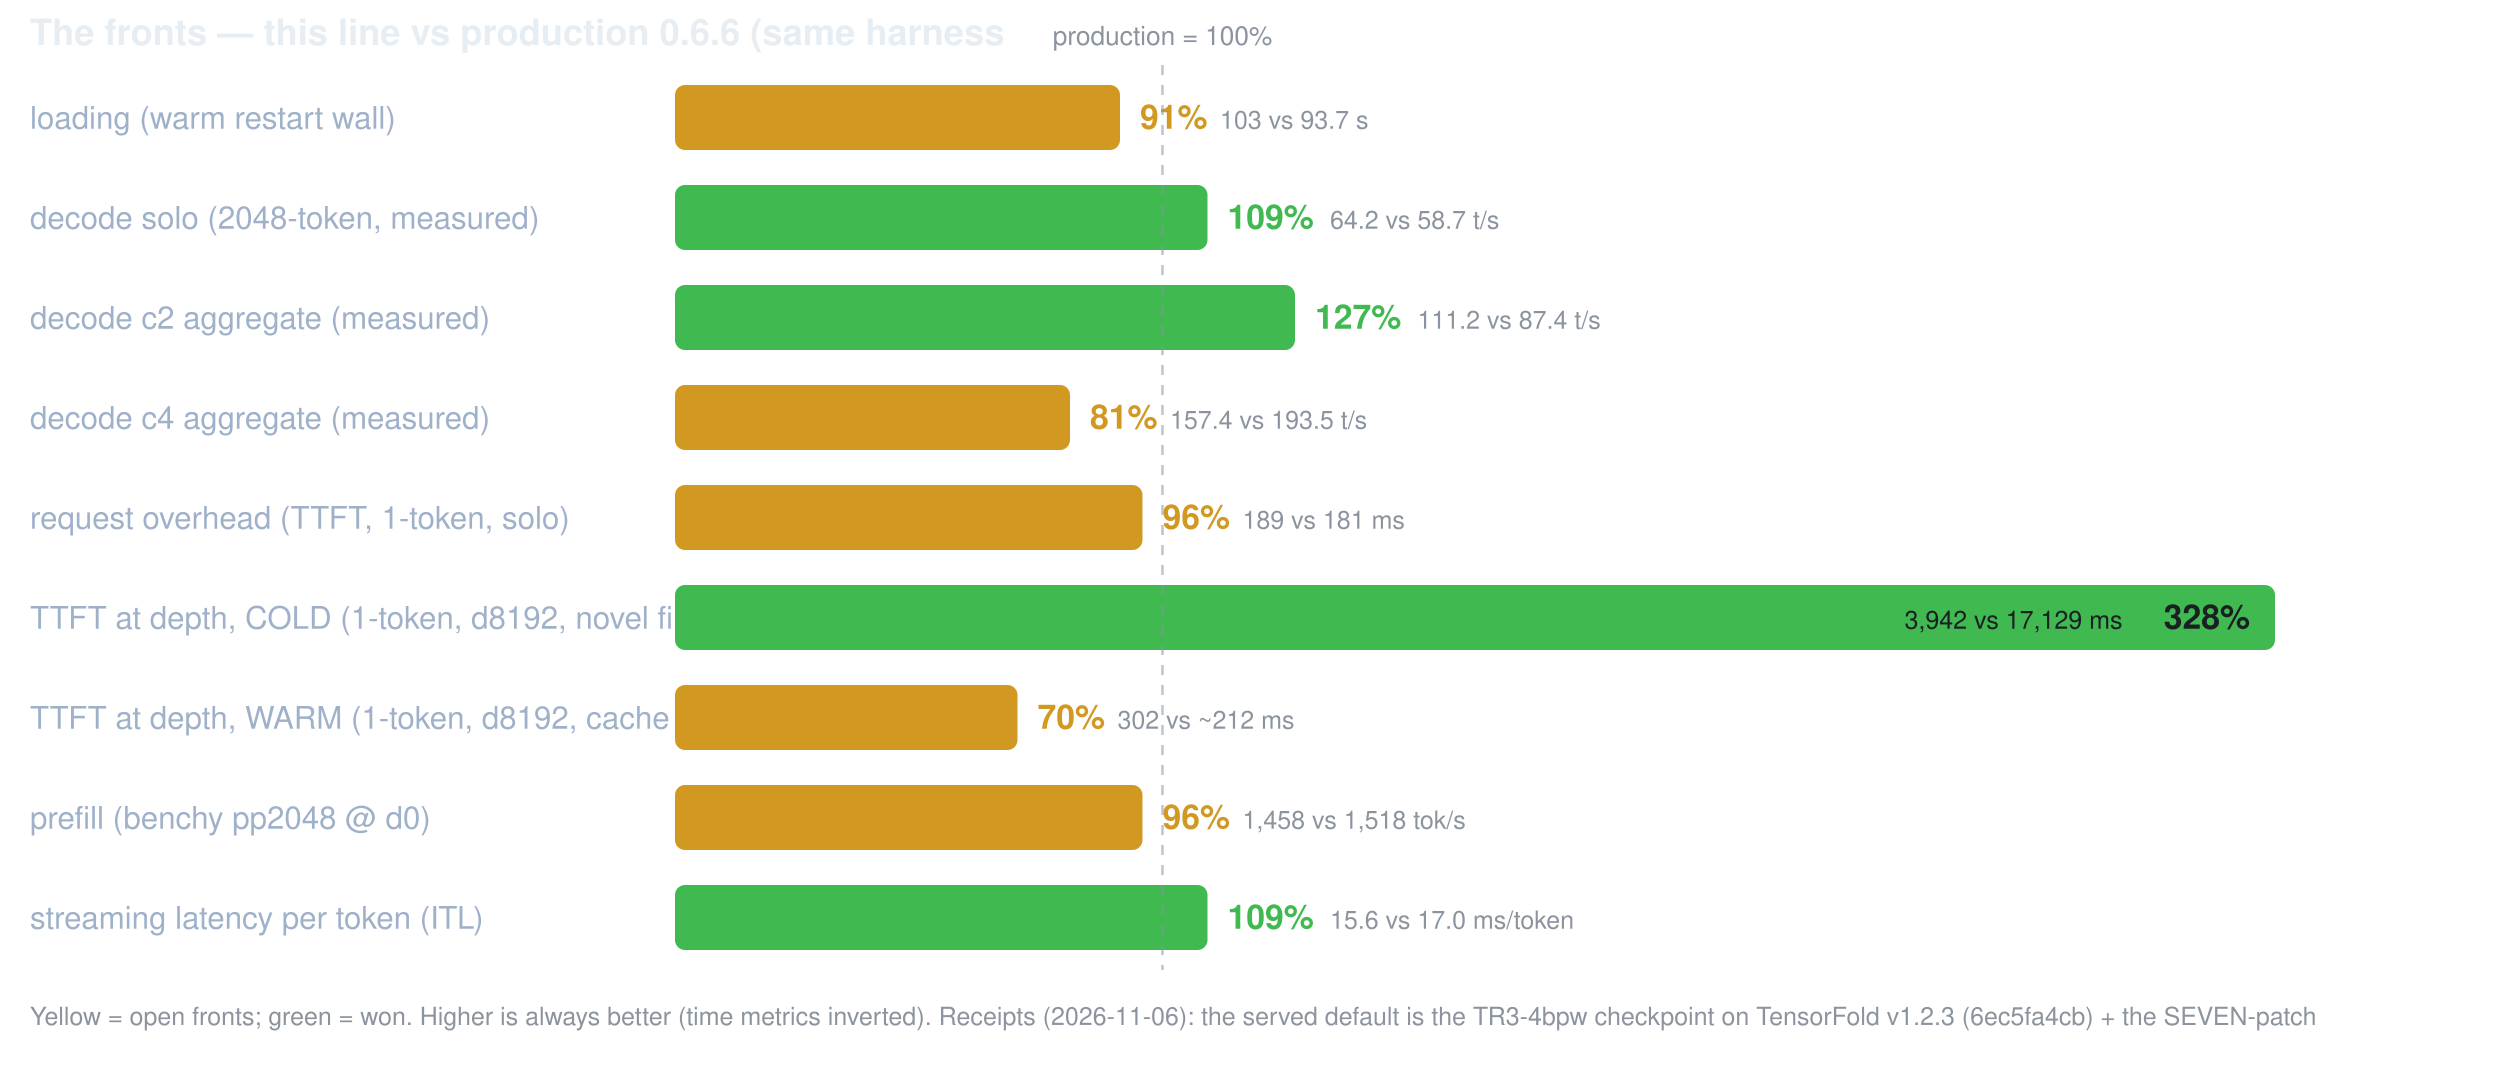
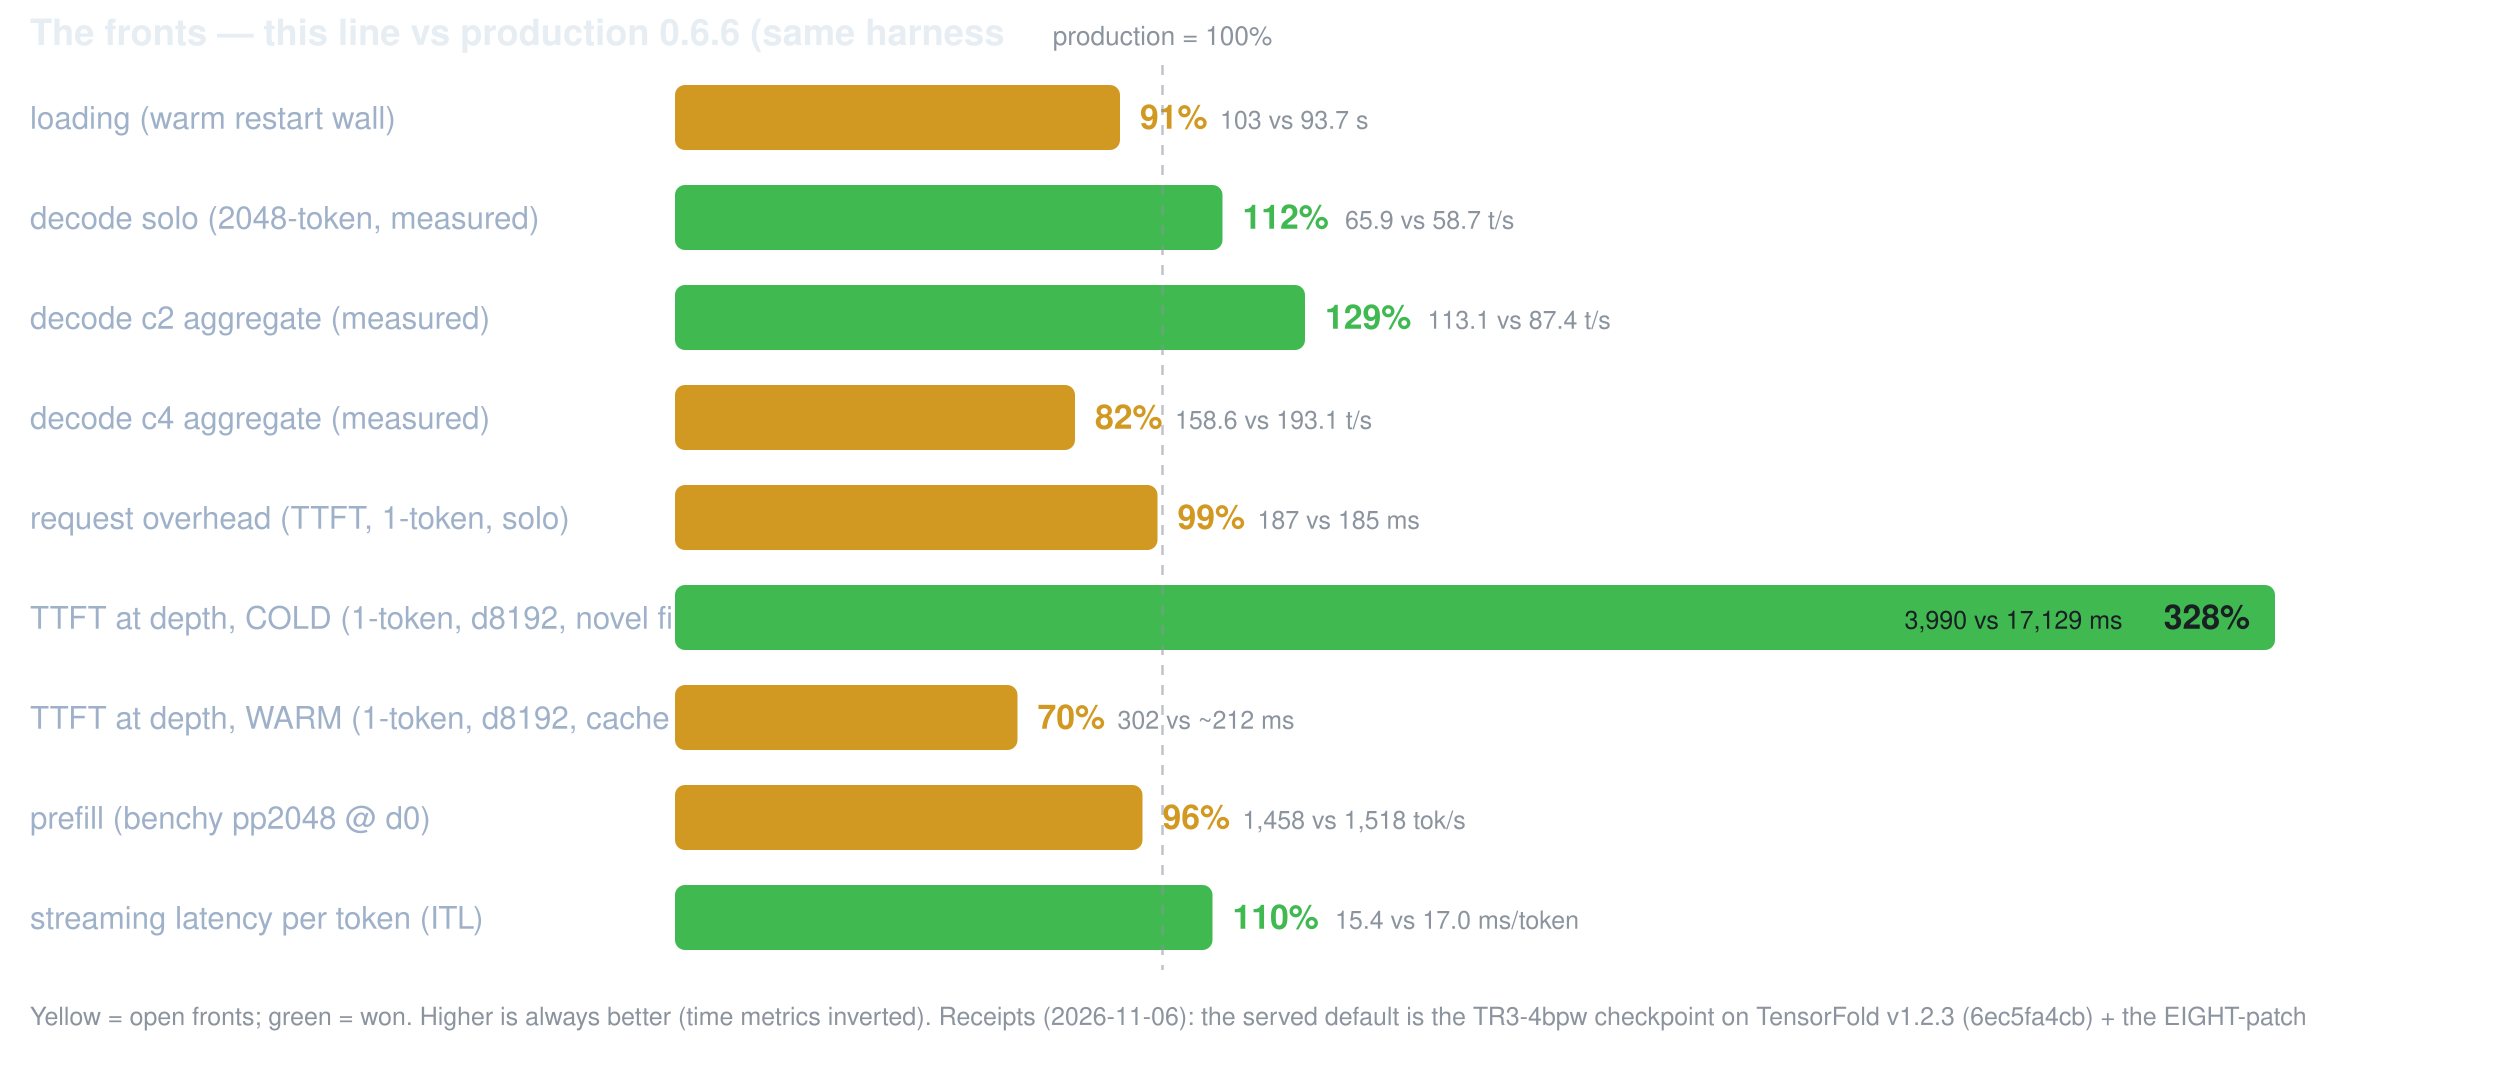
<svg xmlns="http://www.w3.org/2000/svg" viewBox="0 0 1000 430" width="1000" height="430" font-family="ui-sans-serif, -apple-system, 'Segoe UI', Helvetica, Arial, sans-serif">
  <text x="12" y="18" font-size="14.5" font-weight="700" fill="#e6edf3">The fronts — this line vs production 0.6.6 (same harness</text>
  <text x="465" y="18" font-size="10.5" fill="#8b949e" text-anchor="middle">production = 100%</text>
  <g>
    <text x="12" y="51.5" font-size="12.5" fill="#9fb1c9">loading (warm restart wall)</text>
    <rect x="270" y="34" width="178" height="26" rx="4" fill="#d29922" />
    <text x="456" y="51.5" font-size="13.5" font-weight="700" fill="#d29922">91%</text>
    <text x="488" y="51.5" font-size="10" fill="#8b949e">103 vs 93.7 s</text>
    <text x="12" y="91.5" font-size="12.5" fill="#9fb1c9">decode solo (2048-token, measured)</text>
-     <rect x="270" y="74" width="213" height="26" rx="4" fill="#3fb950" />
-     <text x="491" y="91.5" font-size="13.5" font-weight="700" fill="#3fb950">109%</text>
-     <text x="532" y="91.5" font-size="10" fill="#8b949e">64.2 vs 58.7 t/s</text>
+     <rect x="270" y="74" width="219" height="26" rx="4" fill="#3fb950" />
+     <text x="497" y="91.5" font-size="13.5" font-weight="700" fill="#3fb950">112%</text>
+     <text x="538" y="91.5" font-size="10" fill="#8b949e">65.9 vs 58.7 t/s</text>
    <text x="12" y="131.5" font-size="12.5" fill="#9fb1c9">decode c2 aggregate (measured)</text>
-     <rect x="270" y="114" width="248" height="26" rx="4" fill="#3fb950" />
-     <text x="526" y="131.5" font-size="13.5" font-weight="700" fill="#3fb950">127%</text>
-     <text x="567" y="131.5" font-size="10" fill="#8b949e">111.2 vs 87.4 t/s</text>
+     <rect x="270" y="114" width="252" height="26" rx="4" fill="#3fb950" />
+     <text x="530" y="131.5" font-size="13.5" font-weight="700" fill="#3fb950">129%</text>
+     <text x="571" y="131.5" font-size="10" fill="#8b949e">113.1 vs 87.4 t/s</text>
    <text x="12" y="171.5" font-size="12.5" fill="#9fb1c9">decode c4 aggregate (measured)</text>
-     <rect x="270" y="154" width="158" height="26" rx="4" fill="#d29922" />
-     <text x="436" y="171.5" font-size="13.5" font-weight="700" fill="#d29922">81%</text>
-     <text x="468" y="171.5" font-size="10" fill="#8b949e">157.4 vs 193.5 t/s</text>
+     <rect x="270" y="154" width="160" height="26" rx="4" fill="#d29922" />
+     <text x="438" y="171.5" font-size="13.5" font-weight="700" fill="#d29922">82%</text>
+     <text x="470" y="171.5" font-size="10" fill="#8b949e">158.6 vs 193.1 t/s</text>
    <text x="12" y="211.5" font-size="12.5" fill="#9fb1c9">request overhead (TTFT, 1-token, solo)</text>
-     <rect x="270" y="194" width="187" height="26" rx="4" fill="#d29922" />
-     <text x="465" y="211.5" font-size="13.5" font-weight="700" fill="#d29922">96%</text>
-     <text x="497" y="211.5" font-size="10" fill="#8b949e">189 vs 181 ms</text>
+     <rect x="270" y="194" width="193" height="26" rx="4" fill="#d29922" />
+     <text x="471" y="211.5" font-size="13.5" font-weight="700" fill="#d29922">99%</text>
+     <text x="503" y="211.5" font-size="10" fill="#8b949e">187 vs 185 ms</text>
    <text x="12" y="251.5" font-size="12.5" fill="#9fb1c9">TTFT at depth, COLD (1-token, d8192, novel fill)</text>
    <rect x="270" y="234" width="640" height="26" rx="4" fill="#3fb950" />
    <text x="900" y="251.5" font-size="13.5" font-weight="700" fill="#1a1f24" text-anchor="end">328%</text>
-     <text x="849" y="251.5" font-size="10" fill="#1a1f24" text-anchor="end">3,942 vs 17,129 ms</text>
+     <text x="849" y="251.5" font-size="10" fill="#1a1f24" text-anchor="end">3,990 vs 17,129 ms</text>
    <text x="12" y="291.5" font-size="12.5" fill="#9fb1c9">TTFT at depth, WARM (1-token, d8192, cache hit)</text>
    <rect x="270" y="274" width="137" height="26" rx="4" fill="#d29922" />
    <text x="415" y="291.5" font-size="13.5" font-weight="700" fill="#d29922">70%</text>
    <text x="447" y="291.5" font-size="10" fill="#8b949e">302 vs ~212 ms</text>
    <text x="12" y="331.5" font-size="12.5" fill="#9fb1c9">prefill (benchy pp2048 @ d0)</text>
    <rect x="270" y="314" width="187" height="26" rx="4" fill="#d29922" />
    <text x="465" y="331.5" font-size="13.5" font-weight="700" fill="#d29922">96%</text>
    <text x="497" y="331.5" font-size="10" fill="#8b949e">1,458 vs 1,518 tok/s</text>
    <text x="12" y="371.5" font-size="12.5" fill="#9fb1c9">streaming latency per token (ITL)</text>
-     <rect x="270" y="354" width="213" height="26" rx="4" fill="#3fb950" />
-     <text x="491" y="371.5" font-size="13.5" font-weight="700" fill="#3fb950">109%</text>
-     <text x="532" y="371.5" font-size="10" fill="#8b949e">15.6 vs 17.0 ms/token</text>
+     <rect x="270" y="354" width="215" height="26" rx="4" fill="#3fb950" />
+     <text x="493" y="371.5" font-size="13.5" font-weight="700" fill="#3fb950">110%</text>
+     <text x="534" y="371.5" font-size="10" fill="#8b949e">15.4 vs 17.0 ms/token</text>
  </g>
  <line x1="465" y1="26" x2="465" y2="388" stroke="#8b949e" stroke-opacity="0.55" stroke-dasharray="4 4" />
-   <text x="12" y="410" font-size="10" fill="#8b949e">Yellow = open fronts; green = won. Higher is always better (time metrics inverted). Receipts (2026-11-06): the served default is the TR3-4bpw checkpoint on TensorFold v1.2.3 (6ec5fa4cb) + the SEVEN-patch</text>
+   <text x="12" y="410" font-size="10" fill="#8b949e">Yellow = open fronts; green = won. Higher is always better (time metrics inverted). Receipts (2026-11-06): the served default is the TR3-4bpw checkpoint on TensorFold v1.2.3 (6ec5fa4cb) + the EIGHT-patch</text>
</svg>
